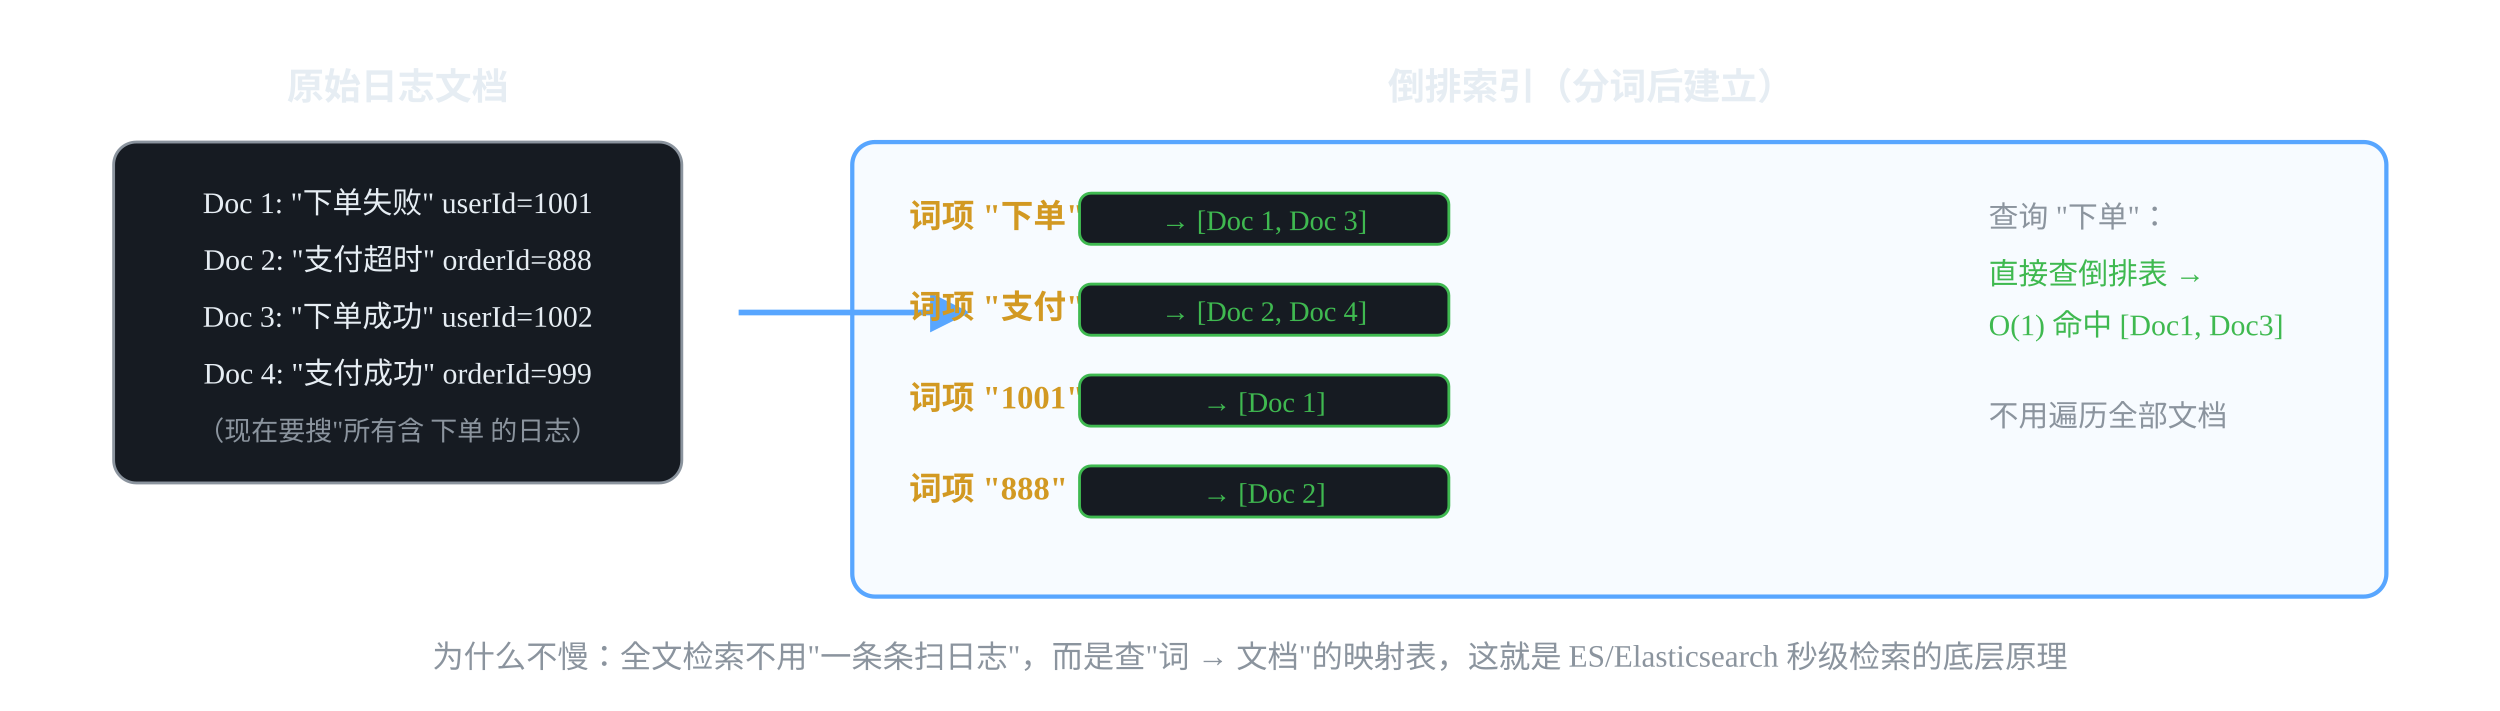
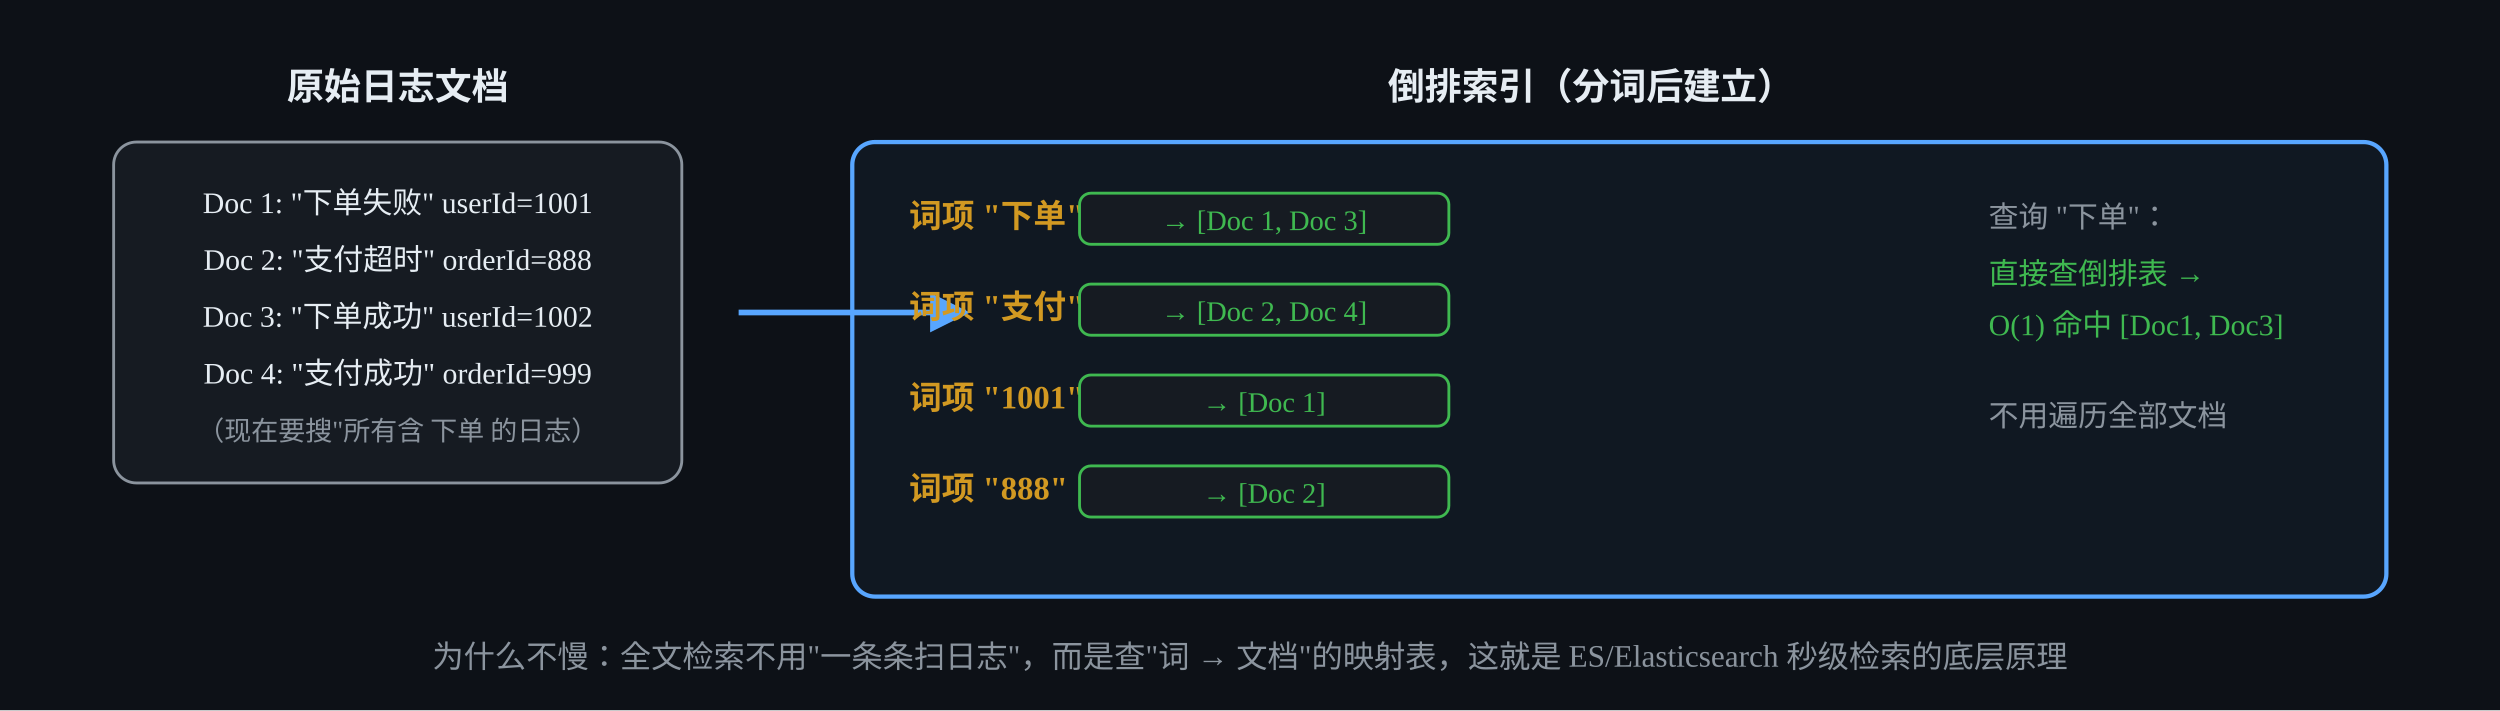
<svg xmlns="http://www.w3.org/2000/svg" width="880" height="250" viewBox="0 0 880 250">
+   <rect x="0" y="0" width="880" height="250" fill="#0d1117" />
  <defs>
    <marker id="arr" viewBox="0 0 10 10" refX="9" refY="5" markerWidth="7" markerHeight="7" orient="auto-start-reverse">
      <path d="M 0 0 L 10 5 L 0 10 z" fill="#58a6ff" />
    </marker>
  </defs>
  <text x="140" y="35" text-anchor="middle" fill="#e6edf3" font-size="13" font-weight="bold">原始日志文档</text>
  <rect x="40" y="50" width="200" height="120" rx="8" fill="#161b22" stroke="#8b949e" />
  <text x="140" y="75" text-anchor="middle" fill="#e6edf3" font-size="10.5">Doc 1: "下单失败" userId=1001</text>
  <text x="140" y="95" text-anchor="middle" fill="#e6edf3" font-size="10.5">Doc 2: "支付超时" orderId=888</text>
  <text x="140" y="115" text-anchor="middle" fill="#e6edf3" font-size="10.5">Doc 3: "下单成功" userId=1002</text>
  <text x="140" y="135" text-anchor="middle" fill="#e6edf3" font-size="10.5">Doc 4: "支付成功" orderId=999</text>
  <text x="140" y="155" text-anchor="middle" fill="#8b949e" font-size="9.5">（现在要搜"所有含 下单 的日志）</text>
  <line x1="260" y1="110" x2="340" y2="110" stroke="#58a6ff" stroke-width="2" marker-end="url(#arr)" />
  <text x="560" y="35" text-anchor="middle" fill="#e6edf3" font-size="13" font-weight="bold">倒排索引（分词后建立）</text>
  <rect x="300" y="50" width="540" height="160" rx="8" fill="rgba(88,166,255,.05)" stroke="#58a6ff" stroke-width="1.5" />
  <text x="320" y="80" fill="#d29922" font-size="11.5" font-weight="bold">词项 "下单"</text>
  <rect x="380" y="68" width="130" height="18" rx="4" fill="#161b22" stroke="#3fb950" />
  <text x="445" y="81" text-anchor="middle" fill="#3fb950" font-size="10">→ [Doc 1, Doc 3]</text>
  <text x="320" y="112" fill="#d29922" font-size="11.5" font-weight="bold">词项 "支付"</text>
  <rect x="380" y="100" width="130" height="18" rx="4" fill="#161b22" stroke="#3fb950" />
  <text x="445" y="113" text-anchor="middle" fill="#3fb950" font-size="10">→ [Doc 2, Doc 4]</text>
  <text x="320" y="144" fill="#d29922" font-size="11.5" font-weight="bold">词项 "1001"</text>
  <rect x="380" y="132" width="130" height="18" rx="4" fill="#161b22" stroke="#3fb950" />
  <text x="445" y="145" text-anchor="middle" fill="#3fb950" font-size="10">→ [Doc 1]</text>
  <text x="320" y="176" fill="#d29922" font-size="11.5" font-weight="bold">词项 "888"</text>
  <rect x="380" y="164" width="130" height="18" rx="4" fill="#161b22" stroke="#3fb950" />
  <text x="445" y="177" text-anchor="middle" fill="#3fb950" font-size="10">→ [Doc 2]</text>
  <text x="700" y="80" fill="#8b949e" font-size="10.5">查询 "下单"：</text>
  <text x="700" y="100" fill="#3fb950" font-size="10.5">直接查倒排表 →</text>
  <text x="700" y="118" fill="#3fb950" font-size="10.5">O(1) 命中 [Doc1, Doc3]</text>
  <text x="700" y="150" fill="#8b949e" font-size="10.5">不用遍历全部文档</text>
  <text x="440" y="235" text-anchor="middle" fill="#8b949e" font-size="11">为什么不慢：全文检索不用"一条条扫日志"，而是查"词 → 文档"的映射表，这就是 ES/Elasticsearch 秒级检索的底层原理</text>
</svg>
